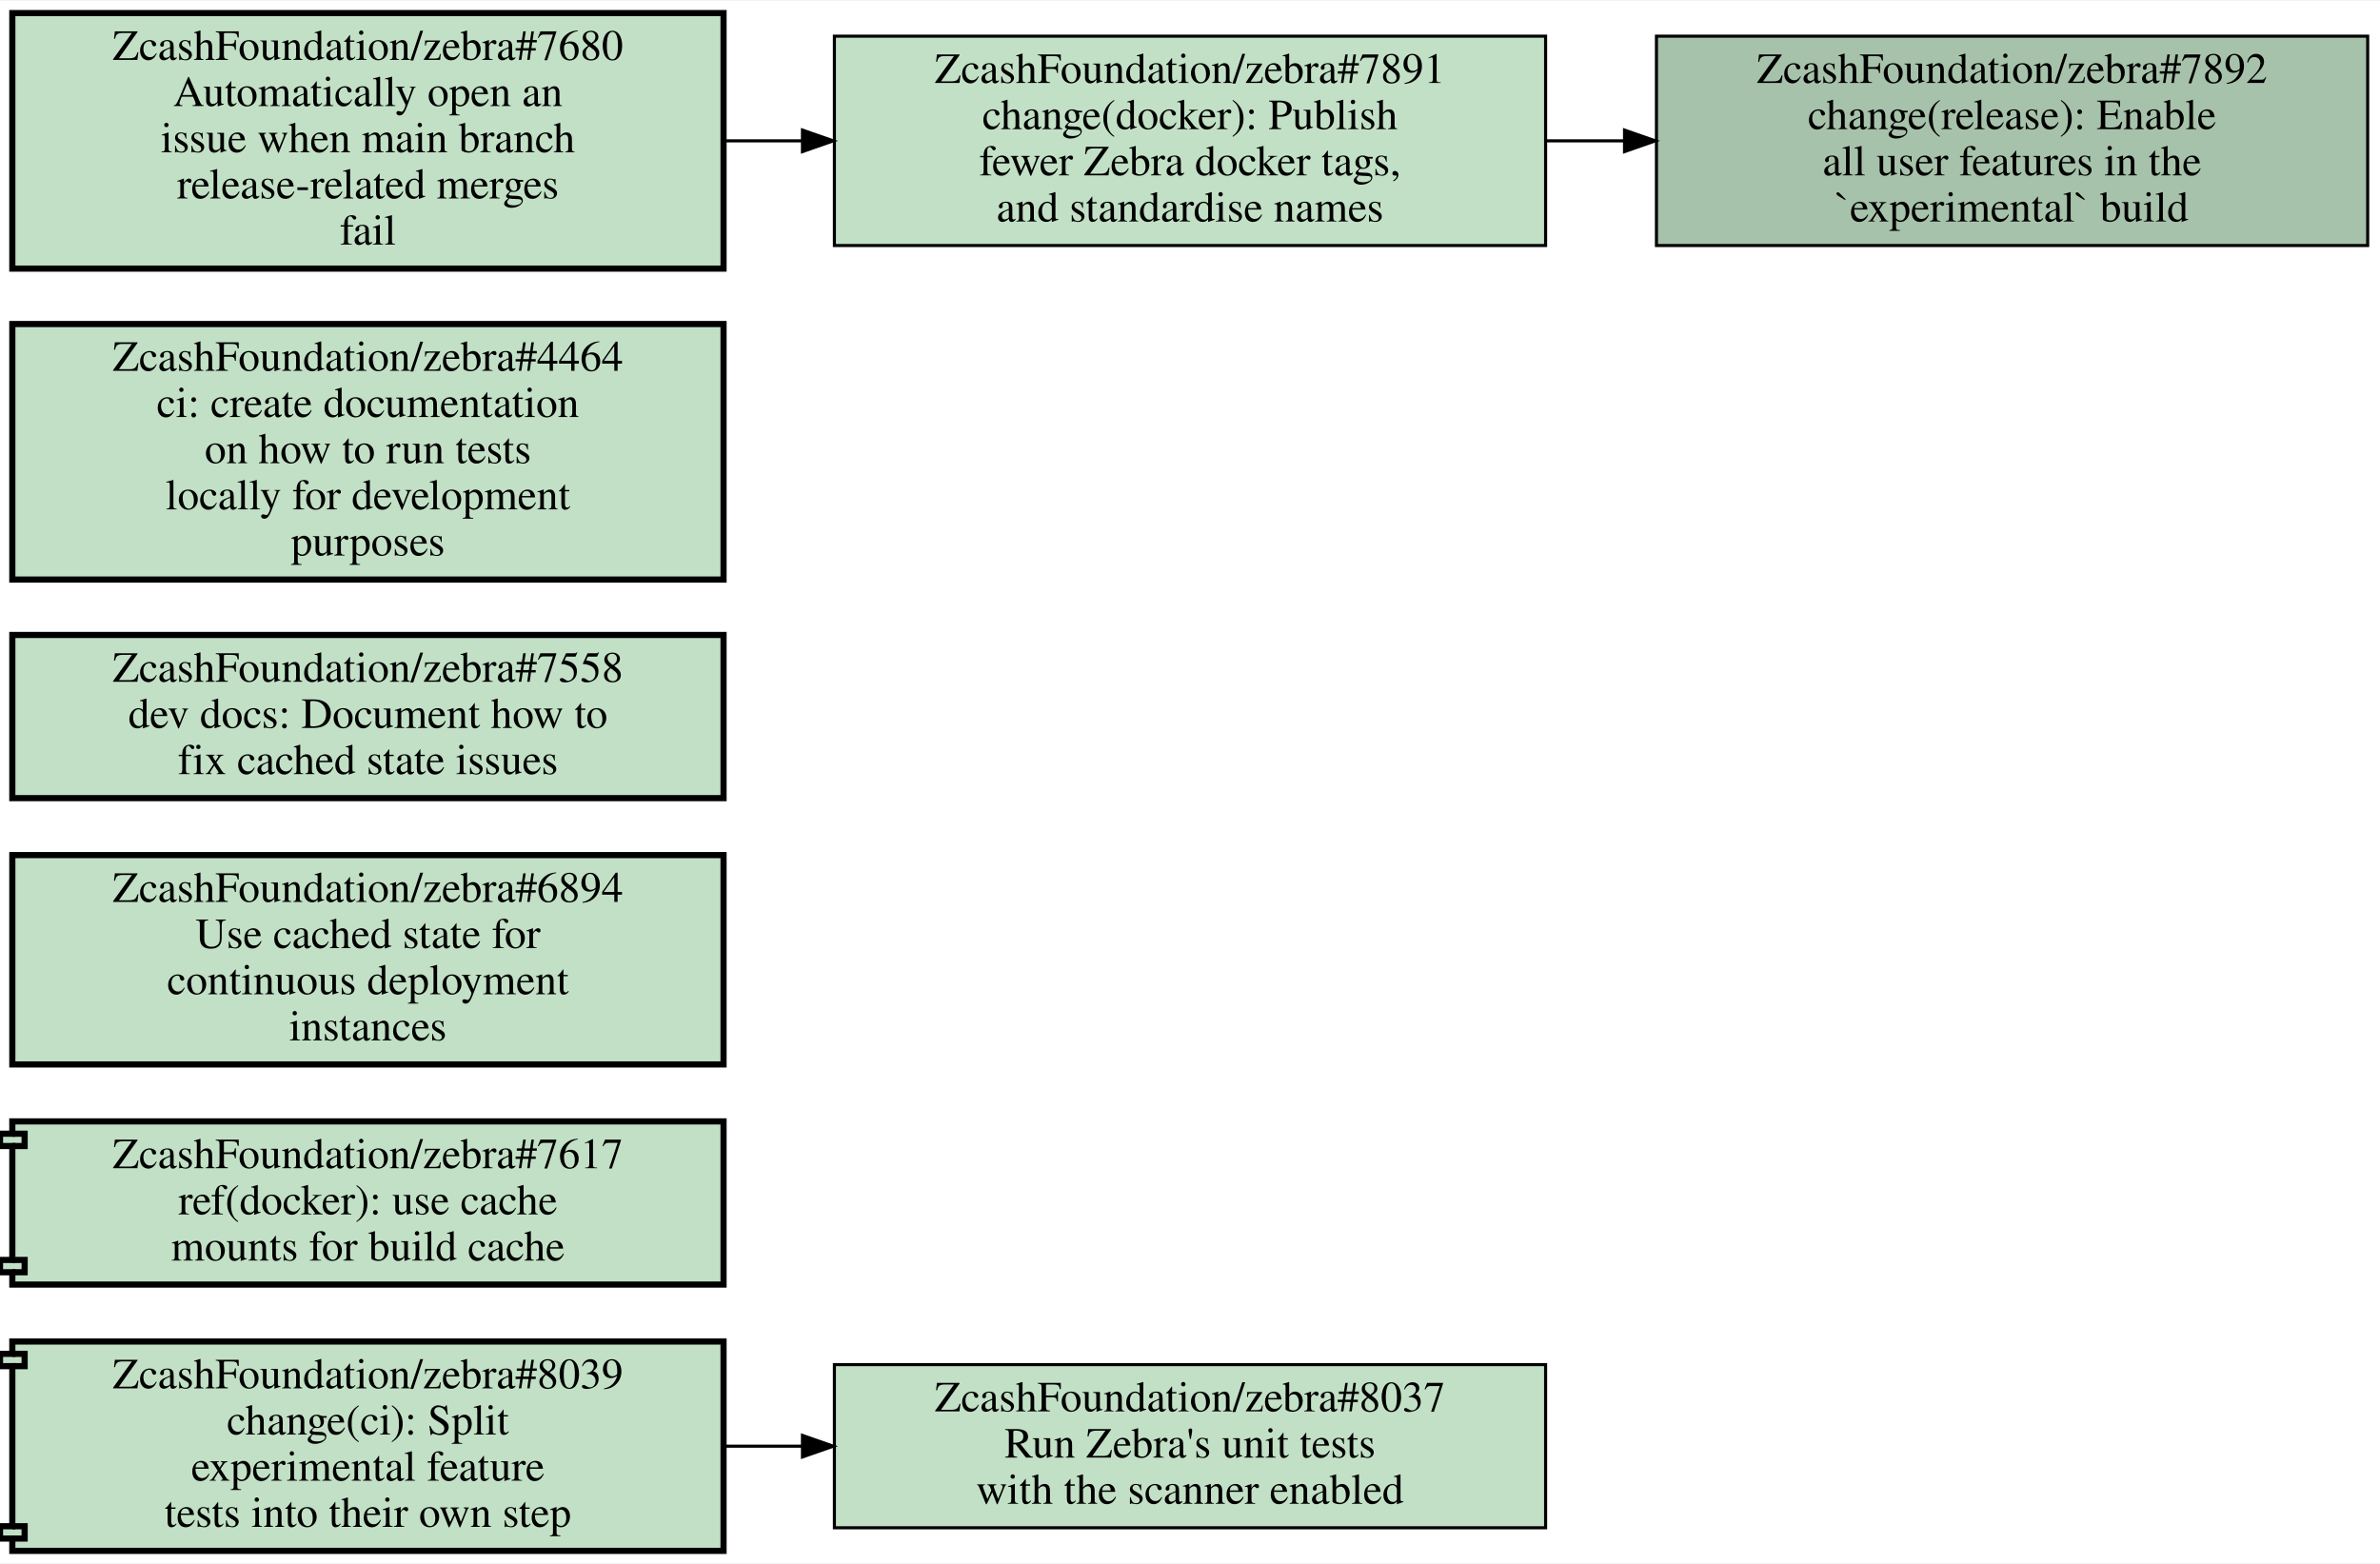
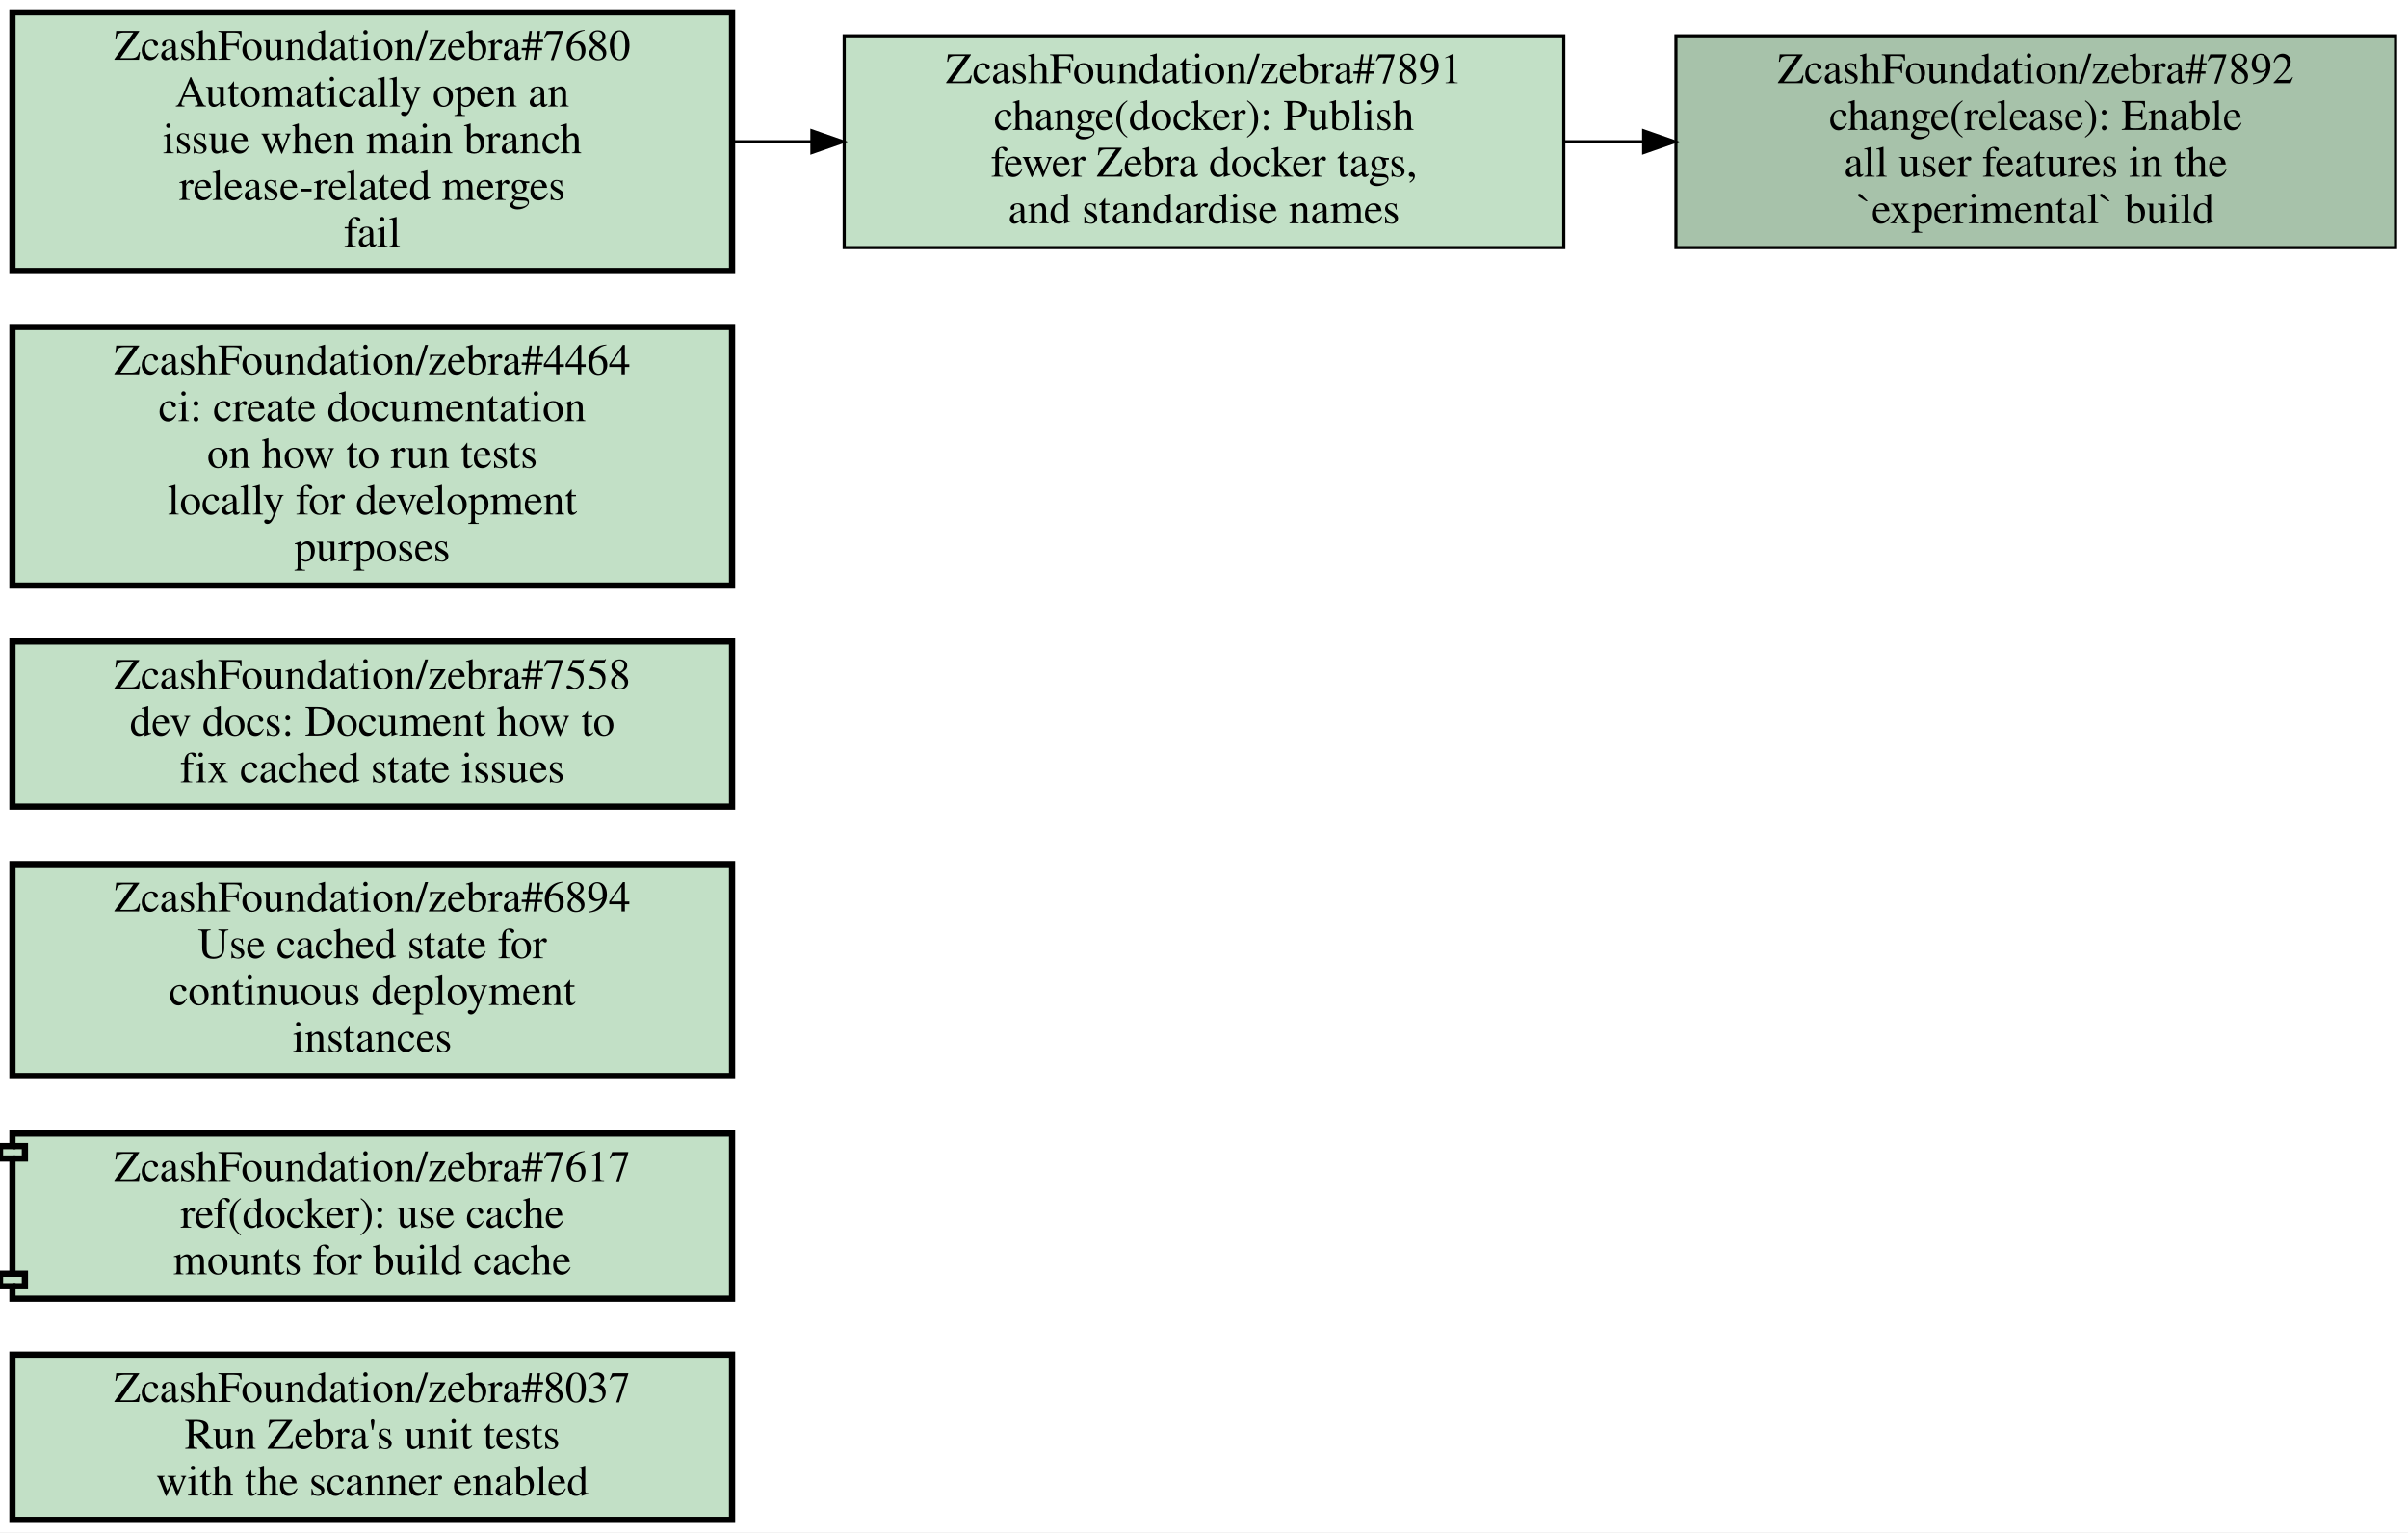
- <svg xmlns="http://www.w3.org/2000/svg" xmlns:xlink="http://www.w3.org/1999/xlink" width="773pt" height="508pt" viewBox="0.00 0.00 773.00 507.50">
-   <g id="graph0" class="graph" transform="scale(1 1) rotate(0) translate(4 503.5)">
-     <polygon fill="white" stroke="transparent" points="-4,4 -4,-503.5 769,-503.5 769,4 -4,4" />
+ <svg xmlns="http://www.w3.org/2000/svg" xmlns:xlink="http://www.w3.org/1999/xlink" width="773pt" height="492pt" viewBox="0.00 0.00 773.00 492.00">
+   <g id="graph0" class="graph" transform="scale(1 1) rotate(0) translate(4 488)">
+     <polygon fill="white" stroke="transparent" points="-4,4 -4,-488 769,-488 769,4 -4,4" />
    <g id="node1" class="node open">
      <g id="a_node1">
-         <a xlink:href="https://github.com/ZcashFoundation/zebra/pull/8039" xlink:title="ZcashFoundation/zebra#8039&#10;change(ci): Split&#10;experimental feature&#10;tests into their own step" target="_blank">
-           <polygon fill="#c2e0c6" stroke="black" stroke-width="2" points="231,-68 0,-68 0,-64 -4,-64 -4,-60 0,-60 0,-8 -4,-8 -4,-4 0,-4 0,0 231,0 231,-68" />
-           <polyline fill="none" stroke="black" stroke-width="2" points="0,-64 4,-64 4,-60 0,-60 " />
-           <polyline fill="none" stroke="black" stroke-width="2" points="0,-8 4,-8 4,-4 0,-4 " />
-           <text text-anchor="middle" x="115.5" y="-52.8" font-family="Times,serif" font-size="14.00">ZcashFoundation/zebra#8039</text>
-           <text text-anchor="middle" x="115.5" y="-37.8" font-family="Times,serif" font-size="14.00">change(ci): Split</text>
-           <text text-anchor="middle" x="115.5" y="-22.8" font-family="Times,serif" font-size="14.00">experimental feature</text>
-           <text text-anchor="middle" x="115.5" y="-7.8" font-family="Times,serif" font-size="14.00">tests into their own step</text>
+         <a xlink:href="https://github.com/ZcashFoundation/zebra/issues/8037" xlink:title="ZcashFoundation/zebra#8037&#10;Run Zebra's unit tests&#10;with the scanner enabled" target="_blank">
+           <polygon fill="#c2e0c6" stroke="black" stroke-width="2" points="231,-53 0,-53 0,0 231,0 231,-53" />
+           <text text-anchor="middle" x="115.5" y="-37.8" font-family="Times,serif" font-size="14.00">ZcashFoundation/zebra#8037</text>
+           <text text-anchor="middle" x="115.5" y="-22.8" font-family="Times,serif" font-size="14.00">Run Zebra's unit tests</text>
+           <text text-anchor="middle" x="115.5" y="-7.8" font-family="Times,serif" font-size="14.00">with the scanner enabled</text>
        </a>
      </g>
    </g>
    <g id="node2" class="node open">
      <g id="a_node2">
-         <a xlink:href="https://github.com/ZcashFoundation/zebra/issues/8037" xlink:title="ZcashFoundation/zebra#8037&#10;Run Zebra's unit tests&#10;with the scanner enabled" target="_blank">
-           <polygon fill="#c2e0c6" stroke="black" points="498,-60.5 267,-60.5 267,-7.5 498,-7.5 498,-60.5" />
-           <text text-anchor="middle" x="382.5" y="-45.3" font-family="Times,serif" font-size="14.00">ZcashFoundation/zebra#8037</text>
-           <text text-anchor="middle" x="382.5" y="-30.3" font-family="Times,serif" font-size="14.00">Run Zebra's unit tests</text>
-           <text text-anchor="middle" x="382.5" y="-15.3" font-family="Times,serif" font-size="14.00">with the scanner enabled</text>
+         <a xlink:href="https://github.com/ZcashFoundation/zebra/pull/7617" xlink:title="ZcashFoundation/zebra#7617&#10;ref(docker): use cache&#10;mounts for build cache" target="_blank">
+           <polygon fill="#c2e0c6" stroke="black" stroke-width="2" points="231,-124 0,-124 0,-120 -4,-120 -4,-116 0,-116 0,-79 -4,-79 -4,-75 0,-75 0,-71 231,-71 231,-124" />
+           <polyline fill="none" stroke="black" stroke-width="2" points="0,-120 4,-120 4,-116 0,-116 " />
+           <polyline fill="none" stroke="black" stroke-width="2" points="0,-79 4,-79 4,-75 0,-75 " />
+           <text text-anchor="middle" x="115.5" y="-108.8" font-family="Times,serif" font-size="14.00">ZcashFoundation/zebra#7617</text>
+           <text text-anchor="middle" x="115.5" y="-93.8" font-family="Times,serif" font-size="14.00">ref(docker): use cache</text>
+           <text text-anchor="middle" x="115.5" y="-78.8" font-family="Times,serif" font-size="14.00">mounts for build cache</text>
        </a>
      </g>
    </g>
-     <g id="edge1" class="edge">
-       <path fill="none" stroke="black" d="M231.19,-34C239.55,-34 247.99,-34 256.4,-34" />
-       <polygon fill="black" stroke="black" points="256.63,-37.5 266.63,-34 256.63,-30.5 256.63,-37.5" />
-     </g>
    <g id="node3" class="node open">
      <g id="a_node3">
-         <a xlink:href="https://github.com/ZcashFoundation/zebra/pull/7617" xlink:title="ZcashFoundation/zebra#7617&#10;ref(docker): use cache&#10;mounts for build cache" target="_blank">
-           <polygon fill="#c2e0c6" stroke="black" stroke-width="2" points="231,-139.5 0,-139.5 0,-135.5 -4,-135.5 -4,-131.5 0,-131.5 0,-94.5 -4,-94.5 -4,-90.5 0,-90.5 0,-86.5 231,-86.5 231,-139.5" />
-           <polyline fill="none" stroke="black" stroke-width="2" points="0,-135.5 4,-135.5 4,-131.5 0,-131.5 " />
-           <polyline fill="none" stroke="black" stroke-width="2" points="0,-94.5 4,-94.5 4,-90.5 0,-90.5 " />
-           <text text-anchor="middle" x="115.5" y="-124.3" font-family="Times,serif" font-size="14.00">ZcashFoundation/zebra#7617</text>
-           <text text-anchor="middle" x="115.5" y="-109.3" font-family="Times,serif" font-size="14.00">ref(docker): use cache</text>
-           <text text-anchor="middle" x="115.5" y="-94.3" font-family="Times,serif" font-size="14.00">mounts for build cache</text>
+         <a xlink:href="https://github.com/ZcashFoundation/zebra/issues/6894" xlink:title="ZcashFoundation/zebra#6894&#10;Use cached state for&#10;continuous deployment&#10;instances" target="_blank">
+           <polygon fill="#c2e0c6" stroke="black" stroke-width="2" points="231,-210.5 0,-210.5 0,-142.5 231,-142.5 231,-210.5" />
+           <text text-anchor="middle" x="115.5" y="-195.3" font-family="Times,serif" font-size="14.00">ZcashFoundation/zebra#6894</text>
+           <text text-anchor="middle" x="115.5" y="-180.3" font-family="Times,serif" font-size="14.00">Use cached state for</text>
+           <text text-anchor="middle" x="115.5" y="-165.3" font-family="Times,serif" font-size="14.00">continuous deployment</text>
+           <text text-anchor="middle" x="115.5" y="-150.3" font-family="Times,serif" font-size="14.00">instances</text>
        </a>
      </g>
    </g>
    <g id="node4" class="node open">
      <g id="a_node4">
-         <a xlink:href="https://github.com/ZcashFoundation/zebra/issues/6894" xlink:title="ZcashFoundation/zebra#6894&#10;Use cached state for&#10;continuous deployment&#10;instances" target="_blank">
-           <polygon fill="#c2e0c6" stroke="black" stroke-width="2" points="231,-226 0,-226 0,-158 231,-158 231,-226" />
-           <text text-anchor="middle" x="115.5" y="-210.8" font-family="Times,serif" font-size="14.00">ZcashFoundation/zebra#6894</text>
-           <text text-anchor="middle" x="115.5" y="-195.8" font-family="Times,serif" font-size="14.00">Use cached state for</text>
-           <text text-anchor="middle" x="115.5" y="-180.8" font-family="Times,serif" font-size="14.00">continuous deployment</text>
-           <text text-anchor="middle" x="115.5" y="-165.8" font-family="Times,serif" font-size="14.00">instances</text>
+         <a xlink:href="https://github.com/ZcashFoundation/zebra/issues/7558" xlink:title="ZcashFoundation/zebra#7558&#10;dev docs: Document how to&#10;fix cached state issues" target="_blank">
+           <polygon fill="#c2e0c6" stroke="black" stroke-width="2" points="231,-282 0,-282 0,-229 231,-229 231,-282" />
+           <text text-anchor="middle" x="115.5" y="-266.8" font-family="Times,serif" font-size="14.00">ZcashFoundation/zebra#7558</text>
+           <text text-anchor="middle" x="115.5" y="-251.8" font-family="Times,serif" font-size="14.00">dev docs: Document how to</text>
+           <text text-anchor="middle" x="115.5" y="-236.8" font-family="Times,serif" font-size="14.00">fix cached state issues</text>
        </a>
      </g>
    </g>
    <g id="node5" class="node open">
      <g id="a_node5">
-         <a xlink:href="https://github.com/ZcashFoundation/zebra/issues/7558" xlink:title="ZcashFoundation/zebra#7558&#10;dev docs: Document how to&#10;fix cached state issues" target="_blank">
-           <polygon fill="#c2e0c6" stroke="black" stroke-width="2" points="231,-297.5 0,-297.5 0,-244.5 231,-244.5 231,-297.5" />
-           <text text-anchor="middle" x="115.5" y="-282.3" font-family="Times,serif" font-size="14.00">ZcashFoundation/zebra#7558</text>
-           <text text-anchor="middle" x="115.5" y="-267.3" font-family="Times,serif" font-size="14.00">dev docs: Document how to</text>
-           <text text-anchor="middle" x="115.5" y="-252.3" font-family="Times,serif" font-size="14.00">fix cached state issues</text>
+         <a xlink:href="https://github.com/ZcashFoundation/zebra/issues/4464" xlink:title="ZcashFoundation/zebra#4464&#10;ci: create documentation&#10;on how to run tests&#10;locally for development&#10;purposes" target="_blank">
+           <polygon fill="#c2e0c6" stroke="black" stroke-width="2" points="231,-383 0,-383 0,-300 231,-300 231,-383" />
+           <text text-anchor="middle" x="115.5" y="-367.8" font-family="Times,serif" font-size="14.00">ZcashFoundation/zebra#4464</text>
+           <text text-anchor="middle" x="115.5" y="-352.8" font-family="Times,serif" font-size="14.00">ci: create documentation</text>
+           <text text-anchor="middle" x="115.5" y="-337.8" font-family="Times,serif" font-size="14.00">on how to run tests</text>
+           <text text-anchor="middle" x="115.5" y="-322.8" font-family="Times,serif" font-size="14.00">locally for development</text>
+           <text text-anchor="middle" x="115.5" y="-307.8" font-family="Times,serif" font-size="14.00">purposes</text>
        </a>
      </g>
    </g>
    <g id="node6" class="node open">
      <g id="a_node6">
-         <a xlink:href="https://github.com/ZcashFoundation/zebra/issues/4464" xlink:title="ZcashFoundation/zebra#4464&#10;ci: create documentation&#10;on how to run tests&#10;locally for development&#10;purposes" target="_blank">
-           <polygon fill="#c2e0c6" stroke="black" stroke-width="2" points="231,-398.5 0,-398.5 0,-315.5 231,-315.5 231,-398.5" />
-           <text text-anchor="middle" x="115.5" y="-383.3" font-family="Times,serif" font-size="14.00">ZcashFoundation/zebra#4464</text>
-           <text text-anchor="middle" x="115.5" y="-368.3" font-family="Times,serif" font-size="14.00">ci: create documentation</text>
-           <text text-anchor="middle" x="115.5" y="-353.3" font-family="Times,serif" font-size="14.00">on how to run tests</text>
-           <text text-anchor="middle" x="115.5" y="-338.3" font-family="Times,serif" font-size="14.00">locally for development</text>
-           <text text-anchor="middle" x="115.5" y="-323.3" font-family="Times,serif" font-size="14.00">purposes</text>
+         <a xlink:href="https://github.com/ZcashFoundation/zebra/issues/7680" xlink:title="ZcashFoundation/zebra#7680&#10;Automatically open an&#10;issue when main branch&#10;release-related merges&#10;fail" target="_blank">
+           <polygon fill="#c2e0c6" stroke="black" stroke-width="2" points="231,-484 0,-484 0,-401 231,-401 231,-484" />
+           <text text-anchor="middle" x="115.5" y="-468.8" font-family="Times,serif" font-size="14.00">ZcashFoundation/zebra#7680</text>
+           <text text-anchor="middle" x="115.5" y="-453.8" font-family="Times,serif" font-size="14.00">Automatically open an</text>
+           <text text-anchor="middle" x="115.5" y="-438.8" font-family="Times,serif" font-size="14.00">issue when main branch</text>
+           <text text-anchor="middle" x="115.5" y="-423.8" font-family="Times,serif" font-size="14.00">release-related merges</text>
+           <text text-anchor="middle" x="115.5" y="-408.8" font-family="Times,serif" font-size="14.00">fail</text>
        </a>
      </g>
    </g>
    <g id="node7" class="node open">
      <g id="a_node7">
-         <a xlink:href="https://github.com/ZcashFoundation/zebra/issues/7680" xlink:title="ZcashFoundation/zebra#7680&#10;Automatically open an&#10;issue when main branch&#10;release-related merges&#10;fail" target="_blank">
-           <polygon fill="#c2e0c6" stroke="black" stroke-width="2" points="231,-499.5 0,-499.5 0,-416.5 231,-416.5 231,-499.5" />
-           <text text-anchor="middle" x="115.5" y="-484.3" font-family="Times,serif" font-size="14.00">ZcashFoundation/zebra#7680</text>
-           <text text-anchor="middle" x="115.5" y="-469.3" font-family="Times,serif" font-size="14.00">Automatically open an</text>
-           <text text-anchor="middle" x="115.5" y="-454.3" font-family="Times,serif" font-size="14.00">issue when main branch</text>
-           <text text-anchor="middle" x="115.5" y="-439.3" font-family="Times,serif" font-size="14.00">release-related merges</text>
-           <text text-anchor="middle" x="115.5" y="-424.3" font-family="Times,serif" font-size="14.00">fail</text>
+         <a xlink:href="https://github.com/ZcashFoundation/zebra/issues/7891" xlink:title="ZcashFoundation/zebra#7891&#10;change(docker): Publish&#10;fewer Zebra docker tags,&#10;and standardise names" target="_blank">
+           <polygon fill="#c2e0c6" stroke="black" points="498,-476.5 267,-476.5 267,-408.5 498,-408.5 498,-476.5" />
+           <text text-anchor="middle" x="382.5" y="-461.3" font-family="Times,serif" font-size="14.00">ZcashFoundation/zebra#7891</text>
+           <text text-anchor="middle" x="382.5" y="-446.3" font-family="Times,serif" font-size="14.00">change(docker): Publish</text>
+           <text text-anchor="middle" x="382.5" y="-431.3" font-family="Times,serif" font-size="14.00">fewer Zebra docker tags,</text>
+           <text text-anchor="middle" x="382.5" y="-416.3" font-family="Times,serif" font-size="14.00">and standardise names</text>
        </a>
      </g>
    </g>
+     <g id="edge1" class="edge">
+       <path fill="none" stroke="black" d="M231.19,-442.5C239.55,-442.5 247.99,-442.5 256.4,-442.5" />
+       <polygon fill="black" stroke="black" points="256.63,-446 266.63,-442.5 256.63,-439 256.63,-446" />
+     </g>
    <g id="node8" class="node open">
      <g id="a_node8">
-         <a xlink:href="https://github.com/ZcashFoundation/zebra/issues/7891" xlink:title="ZcashFoundation/zebra#7891&#10;change(docker): Publish&#10;fewer Zebra docker tags,&#10;and standardise names" target="_blank">
-           <polygon fill="#c2e0c6" stroke="black" points="498,-492 267,-492 267,-424 498,-424 498,-492" />
-           <text text-anchor="middle" x="382.5" y="-476.8" font-family="Times,serif" font-size="14.00">ZcashFoundation/zebra#7891</text>
-           <text text-anchor="middle" x="382.5" y="-461.8" font-family="Times,serif" font-size="14.00">change(docker): Publish</text>
-           <text text-anchor="middle" x="382.5" y="-446.8" font-family="Times,serif" font-size="14.00">fewer Zebra docker tags,</text>
-           <text text-anchor="middle" x="382.5" y="-431.8" font-family="Times,serif" font-size="14.00">and standardise names</text>
+         <a xlink:href="https://github.com/ZcashFoundation/zebra/issues/7892" xlink:title="ZcashFoundation/zebra#7892&#10;change(release): Enable&#10;all user features in the&#10;`experimental` build" target="_blank">
+           <polygon fill="#a7c2aa" stroke="black" points="765,-476.5 534,-476.5 534,-408.5 765,-408.5 765,-476.5" />
+           <text text-anchor="middle" x="649.5" y="-461.3" font-family="Times,serif" font-size="14.00">ZcashFoundation/zebra#7892</text>
+           <text text-anchor="middle" x="649.5" y="-446.3" font-family="Times,serif" font-size="14.00">change(release): Enable</text>
+           <text text-anchor="middle" x="649.5" y="-431.3" font-family="Times,serif" font-size="14.00">all user features in the</text>
+           <text text-anchor="middle" x="649.5" y="-416.3" font-family="Times,serif" font-size="14.00">`experimental` build</text>
        </a>
      </g>
    </g>
    <g id="edge2" class="edge">
-       <path fill="none" stroke="black" d="M231.19,-458C239.55,-458 247.99,-458 256.4,-458" />
-       <polygon fill="black" stroke="black" points="256.63,-461.5 266.63,-458 256.63,-454.5 256.63,-461.5" />
-     </g>
-     <g id="node9" class="node open">
-       <g id="a_node9">
-         <a xlink:href="https://github.com/ZcashFoundation/zebra/issues/7892" xlink:title="ZcashFoundation/zebra#7892&#10;change(release): Enable&#10;all user features in the&#10;`experimental` build" target="_blank">
-           <polygon fill="#a7c2aa" stroke="black" points="765,-492 534,-492 534,-424 765,-424 765,-492" />
-           <text text-anchor="middle" x="649.5" y="-476.8" font-family="Times,serif" font-size="14.00">ZcashFoundation/zebra#7892</text>
-           <text text-anchor="middle" x="649.5" y="-461.8" font-family="Times,serif" font-size="14.00">change(release): Enable</text>
-           <text text-anchor="middle" x="649.5" y="-446.8" font-family="Times,serif" font-size="14.00">all user features in the</text>
-           <text text-anchor="middle" x="649.5" y="-431.8" font-family="Times,serif" font-size="14.00">`experimental` build</text>
-         </a>
-       </g>
-     </g>
-     <g id="edge3" class="edge">
-       <path fill="none" stroke="black" d="M498.19,-458C506.55,-458 514.99,-458 523.4,-458" />
-       <polygon fill="black" stroke="black" points="523.63,-461.5 533.63,-458 523.63,-454.5 523.63,-461.5" />
+       <path fill="none" stroke="black" d="M498.19,-442.5C506.55,-442.5 514.99,-442.5 523.4,-442.5" />
+       <polygon fill="black" stroke="black" points="523.63,-446 533.63,-442.5 523.63,-439 523.63,-446" />
    </g>
  </g>
</svg>
